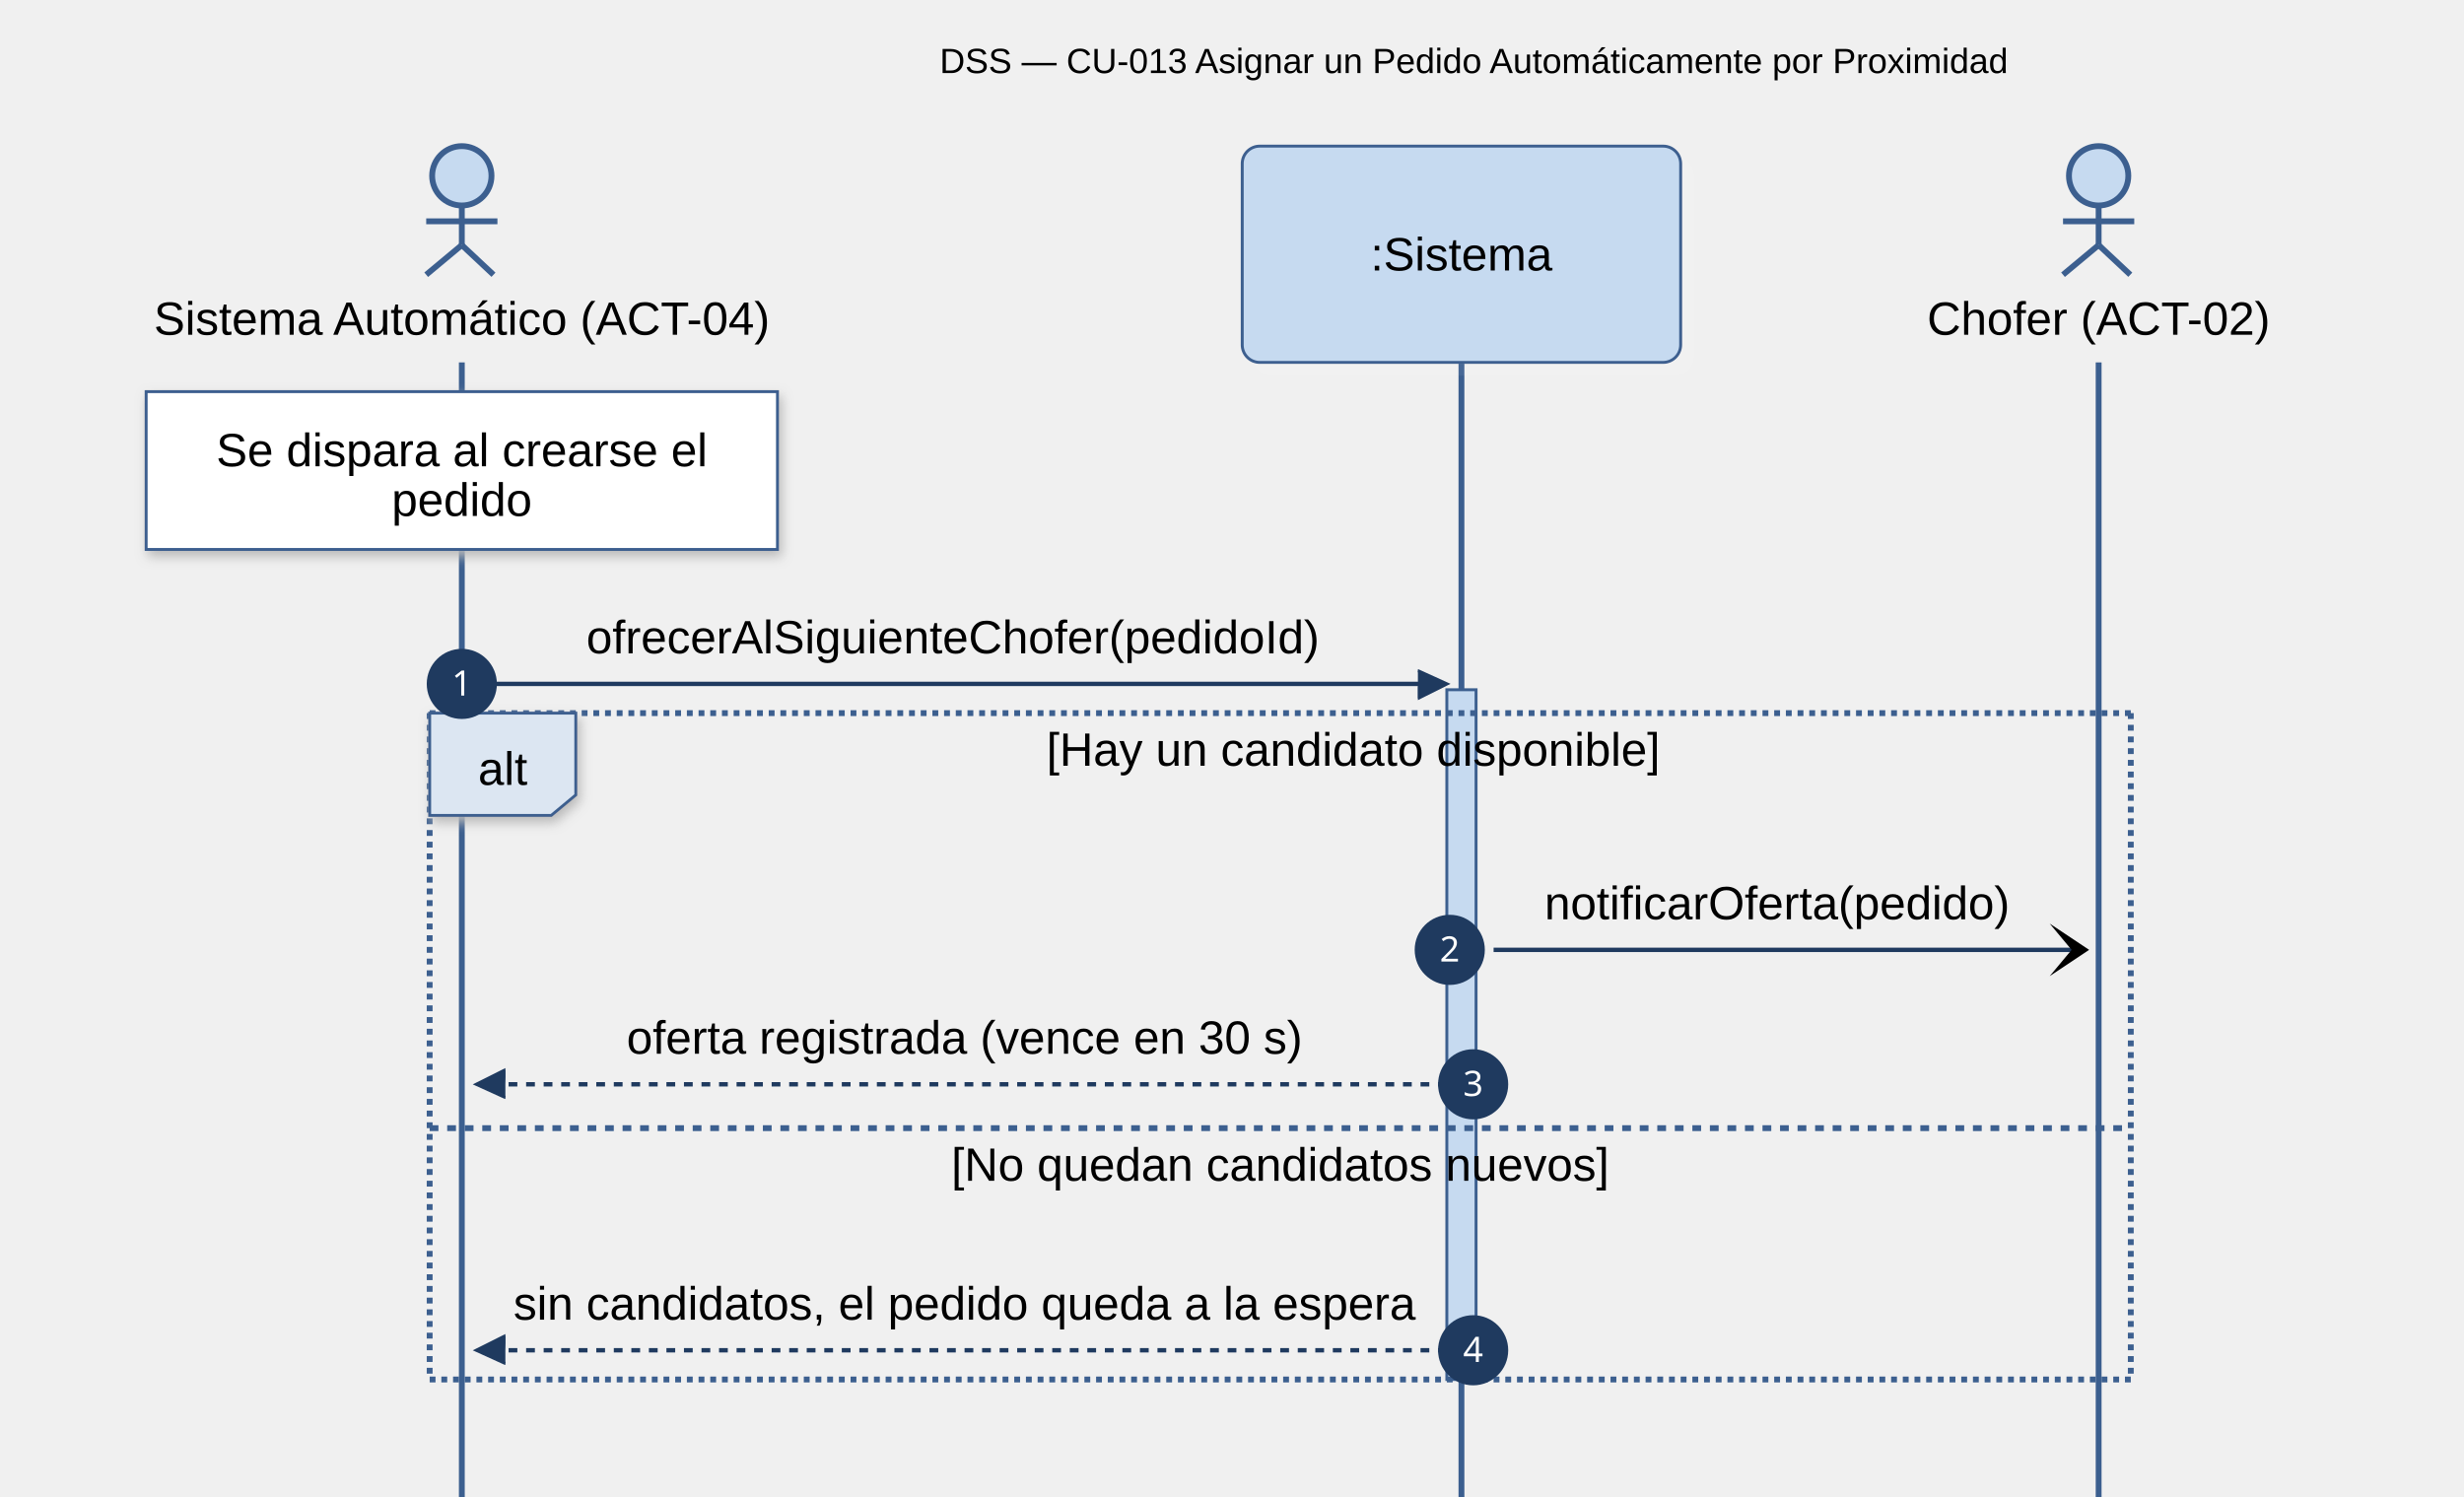
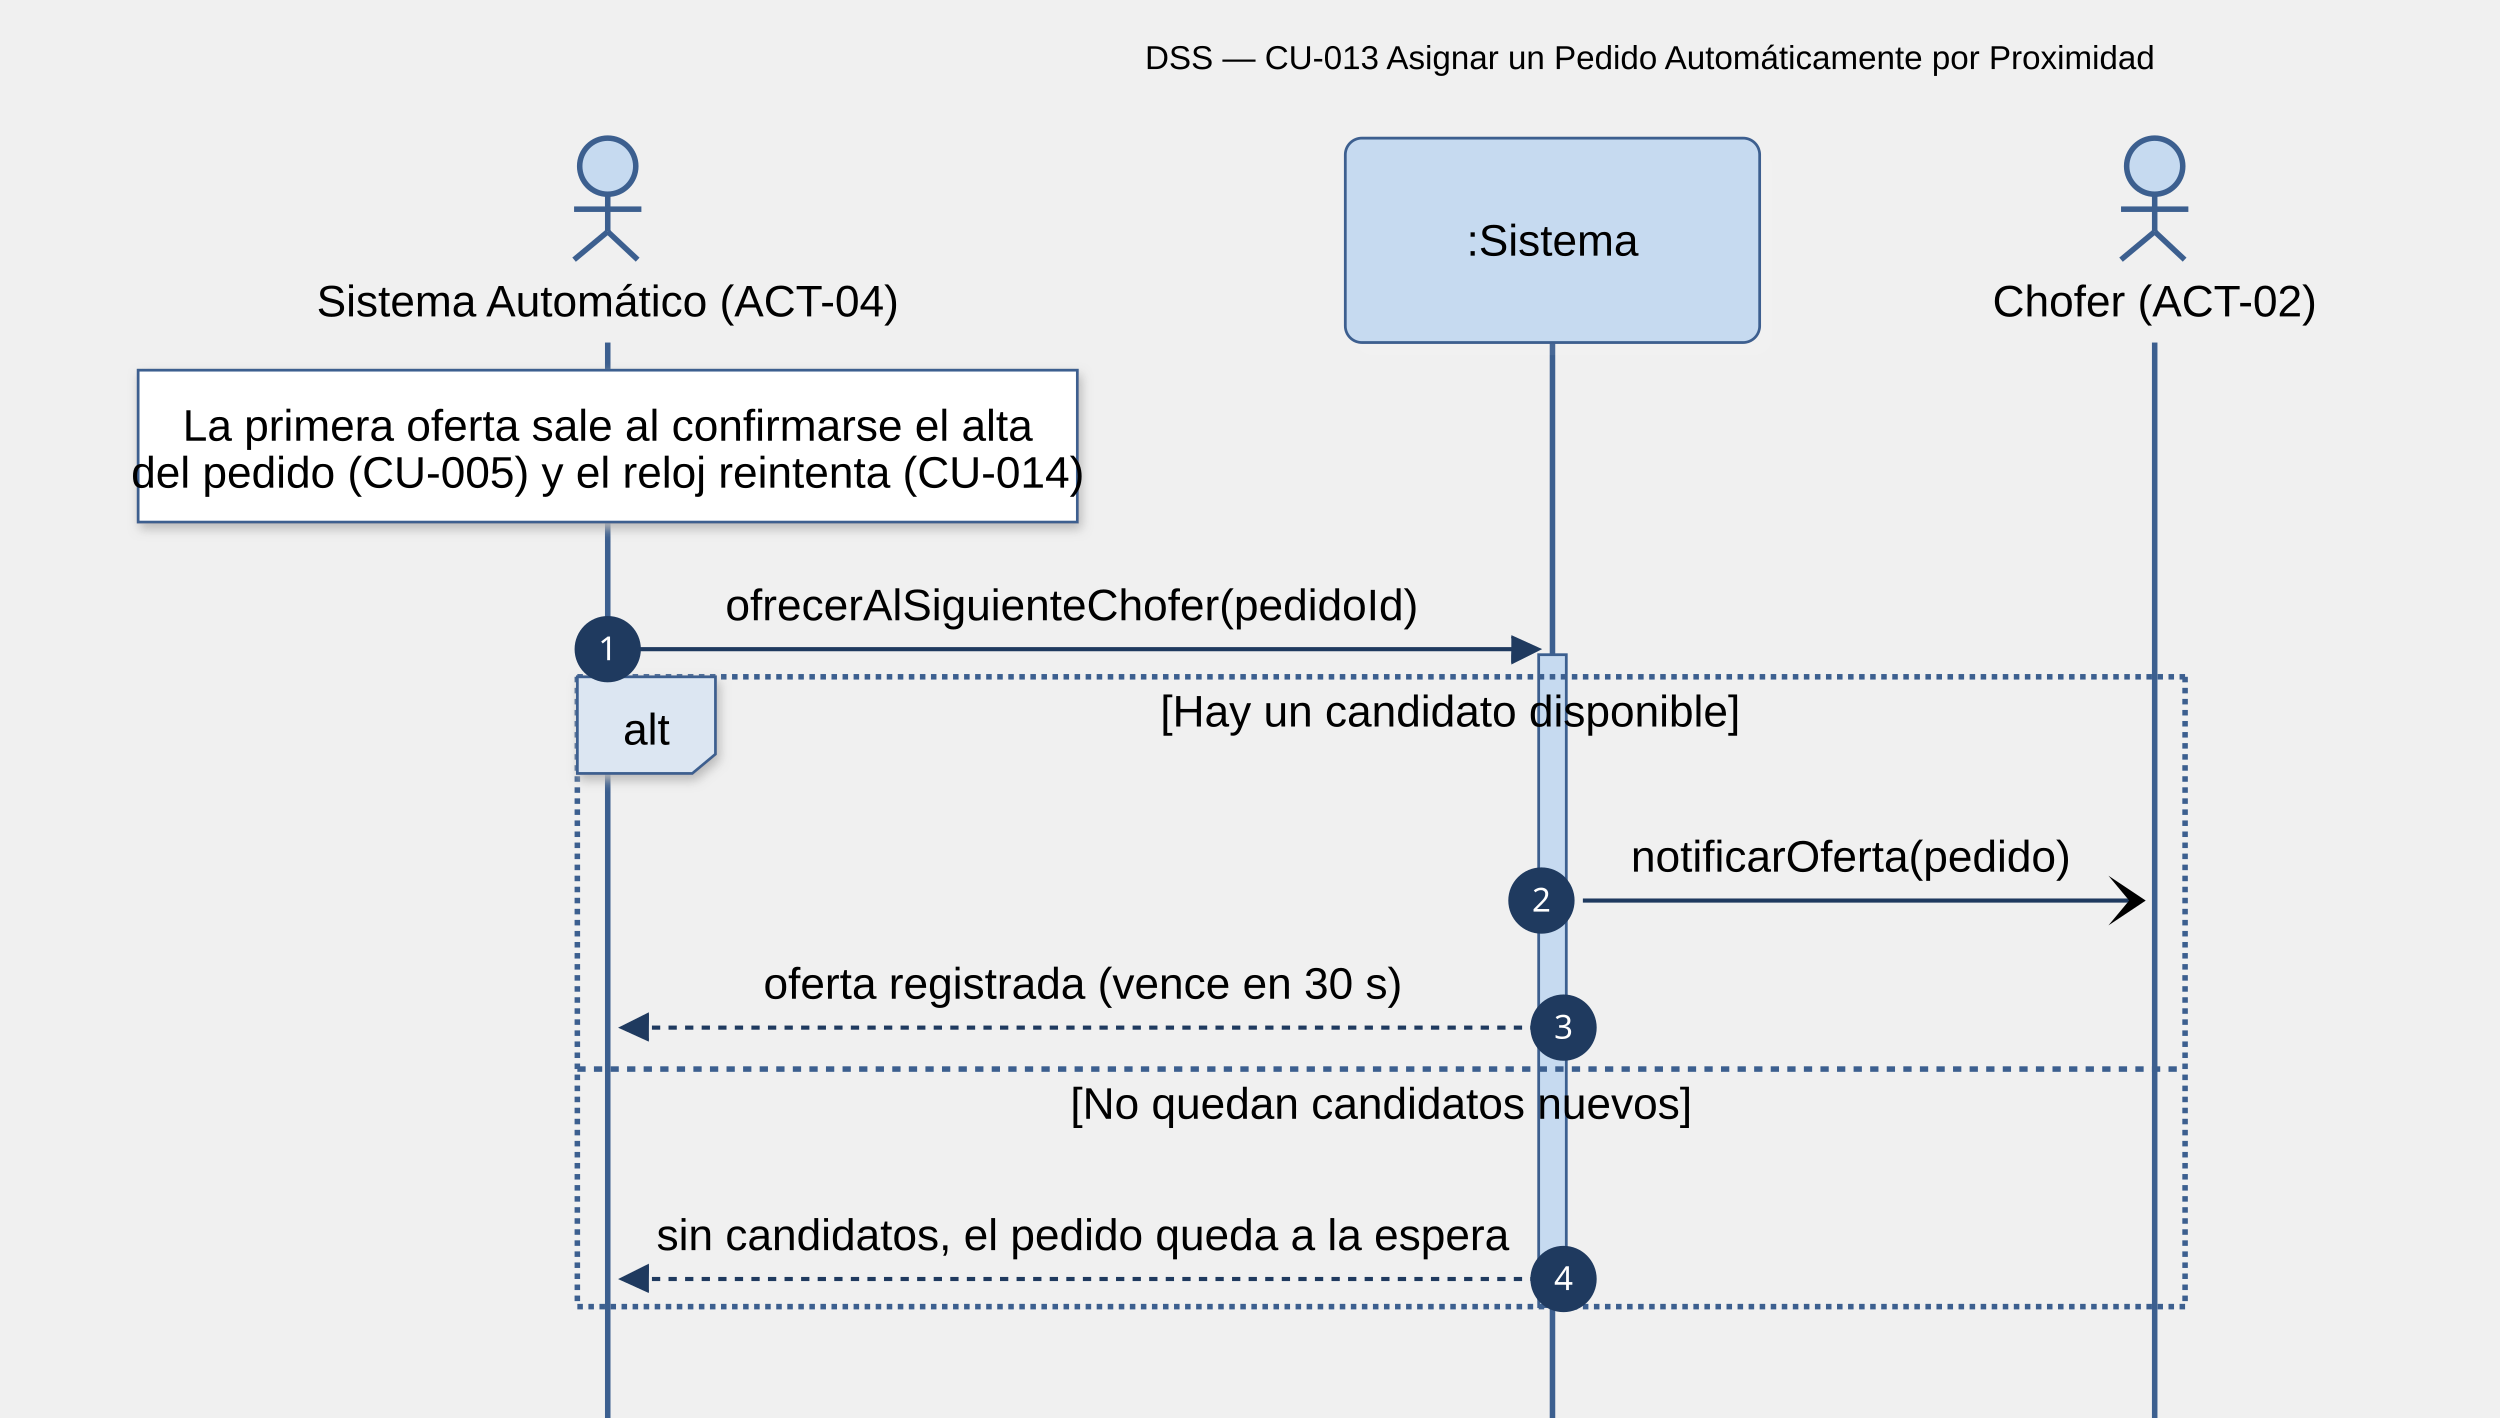
- <svg xmlns="http://www.w3.org/2000/svg" id="my-svg" width="100%" style="max-width: 843px; background-color: white;" viewBox="-50 -50 843 512" role="graphics-document document" aria-roledescription="sequence">
+ <svg xmlns="http://www.w3.org/2000/svg" id="my-svg" width="100%" style="max-width: 905px; background-color: white;" viewBox="-112 -50 905 513" role="graphics-document document" aria-roledescription="sequence">
  <g>
    <line id="actor2" x1="668" y1="74" x2="668" y2="2000" class="actor-line 200" stroke-width="0.5px" stroke="#999" name="CHO" data-et="life-line" data-id="CHO" />
  </g>
  <g>
    <line id="actor1" x1="450" y1="74" x2="450" y2="2000" class="actor-line 200" stroke-width="0.5px" stroke="#999" name="SIS" data-et="life-line" data-id="SIS" />
    <g id="root-1" data-look="neo" data-et="participant" data-type="participant" data-id="SIS">
      <rect x="375" y="0" fill="#eaeaea" stroke="#666" width="150" height="74" name="SIS" rx="6" ry="6" class="actor actor-top" data-look="neo" filter="url(#my-svg-drop-shadow)" />
      <text x="450" y="37" dominant-baseline="central" alignment-baseline="central" class="actor actor-box" style="text-anchor: middle; font-size: 16px; font-weight: 400;">
        <tspan x="450" dy="0">:Sistema</tspan>
      </text>
    </g>
  </g>
  <g>
    <line id="actor0" x1="108" y1="74" x2="108" y2="2000" class="actor-line 200" stroke-width="0.5px" stroke="#999" name="SAU" data-et="life-line" data-id="SAU" />
  </g>
  <style>#my-svg{font-family:Arial,Helvetica,sans-serif;font-size:12px;fill:#000000;}@keyframes edge-animation-frame{from{stroke-dashoffset:0;}}@keyframes dash{to{stroke-dashoffset:0;}}#my-svg .edge-animation-slow{stroke-dasharray:9,5!important;stroke-dashoffset:900;animation:dash 50s linear infinite;stroke-linecap:round;}#my-svg .edge-animation-fast{stroke-dasharray:9,5!important;stroke-dashoffset:900;animation:dash 20s linear infinite;stroke-linecap:round;}#my-svg .error-icon{fill:hsl(31.429, 58.333%, 90.882%);}#my-svg .error-text{fill:rgb(9.688, 22.604, 36.812);stroke:rgb(9.688, 22.604, 36.812);}#my-svg .edge-thickness-normal{stroke-width:1px;}#my-svg .edge-thickness-thick{stroke-width:3.5px;}#my-svg .edge-pattern-solid{stroke-dasharray:0;}#my-svg .edge-thickness-invisible{stroke-width:0;fill:none;}#my-svg .edge-pattern-dashed{stroke-dasharray:3;}#my-svg .edge-pattern-dotted{stroke-dasharray:2;}#my-svg .marker{fill:#1F3A5F;stroke:#1F3A5F;}#my-svg .marker.cross{stroke:#1F3A5F;}#my-svg svg{font-family:Arial,Helvetica,sans-serif;font-size:12px;}#my-svg p{margin:0;}#my-svg .actor{stroke:#3C5F8F;fill:#C6DAF0;stroke-width:1;}#my-svg rect.actor.outer-path[data-look="neo"]{filter:drop-shadow( 1px 2px 2px rgba(185,185,185,1));}#my-svg rect.note[data-look="neo"]{stroke:#3C5F8F;fill:#FFFFFF;filter:drop-shadow( 1px 2px 2px rgba(185,185,185,1));}#my-svg text.actor&gt;tspan{fill:#000000;stroke:none;}#my-svg .actor-line{stroke:#3C5F8F;}#my-svg .innerArc{stroke-width:1.5;stroke-dasharray:none;}#my-svg .messageLine0{stroke-width:1.5;stroke-dasharray:none;stroke:#1F3A5F;}#my-svg .messageLine1{stroke-width:1.5;stroke-dasharray:2,2;stroke:#1F3A5F;}#my-svg [id$="-arrowhead"] path{fill:#1F3A5F;stroke:#1F3A5F;}#my-svg .sequenceNumber{fill:#FFFFFF;}#my-svg [id$="-sequencenumber"]{fill:#1F3A5F;}#my-svg [id$="-crosshead"] path{fill:#1F3A5F;stroke:#1F3A5F;}#my-svg .messageText{fill:#000000;stroke:none;}#my-svg .labelBox{stroke:#3C5F8F;fill:#DCE6F2;filter:drop-shadow( 1px 2px 2px rgba(185,185,185,1));}#my-svg .labelText,#my-svg .labelText&gt;tspan{fill:#000000;stroke:none;}#my-svg .loopText,#my-svg .loopText&gt;tspan{fill:#000000;stroke:none;}#my-svg .sectionTitle,#my-svg .sectionTitle&gt;tspan{fill:#000000;stroke:none;}#my-svg .loopLine{stroke-width:2px;stroke-dasharray:2,2;stroke:#3C5F8F;fill:#3C5F8F;}#my-svg .note{stroke:#3C5F8F;fill:#FFFFFF;}#my-svg .noteText,#my-svg .noteText&gt;tspan{fill:#000000;stroke:none;}#my-svg .activation0{fill:#C6DAF0;stroke:#3C5F8F;}#my-svg .activation1{fill:#C6DAF0;stroke:#3C5F8F;}#my-svg .activation2{fill:#C6DAF0;stroke:#3C5F8F;}#my-svg .actorPopupMenu{position:absolute;}#my-svg .actorPopupMenuPanel{position:absolute;fill:#C6DAF0;box-shadow:0px 8px 16px 0px rgba(0,0,0,0.2);filter:drop-shadow(3px 5px 2px rgb(0 0 0 / 0.4));}#my-svg .actor-man circle,#my-svg line{fill:#C6DAF0;stroke-width:2px;}#my-svg g rect.rect{filter:drop-shadow( 1px 2px 2px rgba(185,185,185,1));stroke:#3C5F8F;}#my-svg .node .neo-node{stroke:#3C5F8F;}#my-svg [data-look="neo"].node rect,#my-svg [data-look="neo"].cluster rect,#my-svg [data-look="neo"].node polygon{stroke:url(#my-svg-gradient);filter:drop-shadow( 1px 2px 2px rgba(185,185,185,1));}#my-svg [data-look="neo"].swimlane.cluster rect{filter:none;}#my-svg [data-look="neo"].node path{stroke:url(#my-svg-gradient);stroke-width:1px;}#my-svg [data-look="neo"].node .outer-path{filter:drop-shadow( 1px 2px 2px rgba(185,185,185,1));}#my-svg [data-look="neo"].node .neo-line path{stroke:#3C5F8F;filter:none;}#my-svg [data-look="neo"].node circle{stroke:url(#my-svg-gradient);filter:drop-shadow( 1px 2px 2px rgba(185,185,185,1));}#my-svg [data-look="neo"].node circle .state-start{fill:#000000;}#my-svg [data-look="neo"].icon-shape .icon{fill:url(#my-svg-gradient);filter:drop-shadow( 1px 2px 2px rgba(185,185,185,1));}#my-svg [data-look="neo"].icon-shape .icon-neo path{stroke:url(#my-svg-gradient);filter:drop-shadow( 1px 2px 2px rgba(185,185,185,1));}#my-svg :root{--mermaid-font-family:"trebuchet ms",verdana,arial,sans-serif;}</style>
  <g />
  <defs>
    <symbol id="my-svg-computer" width="24" height="24">
      <path transform="scale(.5)" d="M2 2v13h20v-13h-20zm18 11h-16v-9h16v9zm-10.228 6l.466-1h3.524l.467 1h-4.457zm14.228 3h-24l2-6h2.104l-1.33 4h18.45l-1.297-4h2.073l2 6zm-5-10h-14v-7h14v7z" />
    </symbol>
  </defs>
  <defs>
    <symbol id="my-svg-database" fill-rule="evenodd" clip-rule="evenodd">
      <path transform="scale(.5)" d="M12.258.001l.256.004.255.005.253.008.251.01.249.012.247.015.246.016.242.019.241.02.239.023.236.024.233.027.231.028.229.031.225.032.223.034.22.036.217.038.214.04.211.041.208.043.205.045.201.046.198.048.194.05.191.051.187.053.183.054.18.056.175.057.172.059.168.06.163.061.16.063.155.064.15.066.074.033.073.033.071.034.07.034.069.035.068.035.067.035.066.035.064.036.064.036.062.036.06.036.06.037.058.037.058.037.055.038.055.038.053.038.052.038.051.039.05.039.048.039.047.039.045.04.044.04.043.04.041.04.04.041.039.041.037.041.036.041.034.041.033.042.032.042.03.042.029.042.027.042.026.043.024.043.023.043.021.043.02.043.018.044.017.043.015.044.013.044.012.044.011.045.009.044.007.045.006.045.004.045.002.045.001.045v17l-.001.045-.002.045-.004.045-.006.045-.007.045-.009.044-.011.045-.012.044-.013.044-.015.044-.017.043-.018.044-.02.043-.021.043-.023.043-.024.043-.026.043-.027.042-.029.042-.03.042-.032.042-.033.042-.034.041-.036.041-.037.041-.039.041-.04.041-.041.04-.043.04-.044.04-.045.04-.047.039-.048.039-.05.039-.051.039-.052.038-.053.038-.055.038-.055.038-.058.037-.058.037-.06.037-.06.036-.062.036-.064.036-.064.036-.066.035-.067.035-.068.035-.069.035-.07.034-.071.034-.073.033-.074.033-.15.066-.155.064-.16.063-.163.061-.168.06-.172.059-.175.057-.18.056-.183.054-.187.053-.191.051-.194.05-.198.048-.201.046-.205.045-.208.043-.211.041-.214.04-.217.038-.22.036-.223.034-.225.032-.229.031-.231.028-.233.027-.236.024-.239.023-.241.02-.242.019-.246.016-.247.015-.249.012-.251.01-.253.008-.255.005-.256.004-.258.001-.258-.001-.256-.004-.255-.005-.253-.008-.251-.01-.249-.012-.247-.015-.245-.016-.243-.019-.241-.02-.238-.023-.236-.024-.234-.027-.231-.028-.228-.031-.226-.032-.223-.034-.22-.036-.217-.038-.214-.04-.211-.041-.208-.043-.204-.045-.201-.046-.198-.048-.195-.05-.19-.051-.187-.053-.184-.054-.179-.056-.176-.057-.172-.059-.167-.06-.164-.061-.159-.063-.155-.064-.151-.066-.074-.033-.072-.033-.072-.034-.07-.034-.069-.035-.068-.035-.067-.035-.066-.035-.064-.036-.063-.036-.062-.036-.061-.036-.06-.037-.058-.037-.057-.037-.056-.038-.055-.038-.053-.038-.052-.038-.051-.039-.049-.039-.049-.039-.046-.039-.046-.04-.044-.04-.043-.04-.041-.04-.04-.041-.039-.041-.037-.041-.036-.041-.034-.041-.033-.042-.032-.042-.03-.042-.029-.042-.027-.042-.026-.043-.024-.043-.023-.043-.021-.043-.02-.043-.018-.044-.017-.043-.015-.044-.013-.044-.012-.044-.011-.045-.009-.044-.007-.045-.006-.045-.004-.045-.002-.045-.001-.045v-17l.001-.045.002-.045.004-.045.006-.045.007-.045.009-.044.011-.045.012-.044.013-.044.015-.044.017-.043.018-.044.02-.043.021-.043.023-.043.024-.043.026-.043.027-.042.029-.042.03-.042.032-.042.033-.042.034-.041.036-.041.037-.041.039-.041.04-.041.041-.04.043-.04.044-.04.046-.04.046-.039.049-.039.049-.039.051-.039.052-.038.053-.038.055-.038.056-.038.057-.037.058-.037.06-.037.061-.036.062-.036.063-.036.064-.036.066-.035.067-.035.068-.035.069-.035.07-.034.072-.034.072-.033.074-.033.151-.066.155-.064.159-.063.164-.061.167-.06.172-.059.176-.057.179-.056.184-.054.187-.053.19-.051.195-.05.198-.048.201-.046.204-.045.208-.043.211-.041.214-.04.217-.038.22-.036.223-.034.226-.032.228-.031.231-.028.234-.027.236-.024.238-.023.241-.02.243-.019.245-.016.247-.015.249-.012.251-.01.253-.008.255-.005.256-.004.258-.001.258.001zm-9.258 20.499v.01l.001.021.003.021.004.022.005.021.006.022.007.022.009.023.01.022.011.023.012.023.013.023.015.023.016.024.017.023.018.024.019.024.021.024.022.025.023.024.024.025.052.049.056.05.061.051.066.051.07.051.075.051.079.052.084.052.088.052.092.052.097.052.102.051.105.052.11.052.114.051.119.051.123.051.127.05.131.05.135.05.139.048.144.049.147.047.152.047.155.047.16.045.163.045.167.043.171.043.176.041.178.041.183.039.187.039.19.037.194.035.197.035.202.033.204.031.209.03.212.029.216.027.219.025.222.024.226.021.23.02.233.018.236.016.24.015.243.012.246.01.249.008.253.005.256.004.259.001.26-.001.257-.004.254-.005.25-.008.247-.011.244-.012.241-.014.237-.016.233-.018.231-.021.226-.021.224-.024.22-.026.216-.027.212-.028.21-.031.205-.031.202-.034.198-.034.194-.036.191-.037.187-.039.183-.04.179-.04.175-.042.172-.043.168-.044.163-.045.16-.046.155-.046.152-.047.148-.048.143-.049.139-.049.136-.05.131-.05.126-.05.123-.051.118-.052.114-.051.11-.052.106-.052.101-.052.096-.052.092-.052.088-.053.083-.051.079-.052.074-.052.07-.051.065-.051.06-.051.056-.05.051-.05.023-.024.023-.025.021-.024.02-.024.019-.024.018-.024.017-.024.015-.023.014-.024.013-.023.012-.023.01-.023.01-.022.008-.022.006-.022.006-.022.004-.022.004-.021.001-.021.001-.021v-4.127l-.077.055-.08.053-.083.054-.085.053-.087.052-.09.052-.093.051-.095.05-.097.05-.1.049-.102.049-.105.048-.106.047-.109.047-.111.046-.114.045-.115.045-.118.044-.12.043-.122.042-.124.042-.126.041-.128.04-.13.04-.132.038-.134.038-.135.037-.138.037-.139.035-.142.035-.143.034-.144.033-.147.032-.148.031-.15.03-.151.03-.153.029-.154.027-.156.027-.158.026-.159.025-.161.024-.162.023-.163.022-.165.021-.166.02-.167.019-.169.018-.169.017-.171.016-.173.015-.173.014-.175.013-.175.012-.177.011-.178.01-.179.008-.179.008-.181.006-.182.005-.182.004-.184.003-.184.002h-.37l-.184-.002-.184-.003-.182-.004-.182-.005-.181-.006-.179-.008-.179-.008-.178-.01-.176-.011-.176-.012-.175-.013-.173-.014-.172-.015-.171-.016-.17-.017-.169-.018-.167-.019-.166-.02-.165-.021-.163-.022-.162-.023-.161-.024-.159-.025-.157-.026-.156-.027-.155-.027-.153-.029-.151-.03-.15-.03-.148-.031-.146-.032-.145-.033-.143-.034-.141-.035-.14-.035-.137-.037-.136-.037-.134-.038-.132-.038-.13-.04-.128-.04-.126-.041-.124-.042-.122-.042-.12-.044-.117-.043-.116-.045-.113-.045-.112-.046-.109-.047-.106-.047-.105-.048-.102-.049-.1-.049-.097-.05-.095-.05-.093-.052-.09-.051-.087-.052-.085-.053-.083-.054-.08-.054-.077-.054v4.127zm0-5.654v.011l.001.021.003.021.004.021.005.022.006.022.007.022.009.022.01.022.011.023.012.023.013.023.015.024.016.023.017.024.018.024.019.024.021.024.022.024.023.025.024.024.052.05.056.05.061.05.066.051.07.051.075.052.079.051.084.052.088.052.092.052.097.052.102.052.105.052.11.051.114.051.119.052.123.05.127.051.131.05.135.049.139.049.144.048.147.048.152.047.155.046.16.045.163.045.167.044.171.042.176.042.178.04.183.04.187.038.19.037.194.036.197.034.202.033.204.032.209.03.212.028.216.027.219.025.222.024.226.022.23.02.233.018.236.016.24.014.243.012.246.01.249.008.253.006.256.003.259.001.26-.001.257-.003.254-.006.25-.008.247-.01.244-.012.241-.015.237-.016.233-.018.231-.02.226-.022.224-.024.22-.025.216-.027.212-.029.21-.03.205-.032.202-.033.198-.035.194-.036.191-.037.187-.039.183-.039.179-.041.175-.042.172-.043.168-.044.163-.045.16-.045.155-.047.152-.047.148-.048.143-.048.139-.05.136-.049.131-.05.126-.051.123-.051.118-.051.114-.052.11-.052.106-.052.101-.052.096-.052.092-.052.088-.052.083-.052.079-.052.074-.051.07-.052.065-.051.06-.05.056-.051.051-.049.023-.025.023-.024.021-.025.02-.024.019-.024.018-.024.017-.024.015-.023.014-.023.013-.024.012-.022.01-.023.01-.023.008-.022.006-.022.006-.022.004-.021.004-.022.001-.021.001-.021v-4.139l-.077.054-.08.054-.083.054-.085.052-.087.053-.09.051-.093.051-.095.051-.097.05-.1.049-.102.049-.105.048-.106.047-.109.047-.111.046-.114.045-.115.044-.118.044-.12.044-.122.042-.124.042-.126.041-.128.04-.13.039-.132.039-.134.038-.135.037-.138.036-.139.036-.142.035-.143.033-.144.033-.147.033-.148.031-.15.03-.151.03-.153.028-.154.028-.156.027-.158.026-.159.025-.161.024-.162.023-.163.022-.165.021-.166.02-.167.019-.169.018-.169.017-.171.016-.173.015-.173.014-.175.013-.175.012-.177.011-.178.009-.179.009-.179.007-.181.007-.182.005-.182.004-.184.003-.184.002h-.37l-.184-.002-.184-.003-.182-.004-.182-.005-.181-.007-.179-.007-.179-.009-.178-.009-.176-.011-.176-.012-.175-.013-.173-.014-.172-.015-.171-.016-.17-.017-.169-.018-.167-.019-.166-.02-.165-.021-.163-.022-.162-.023-.161-.024-.159-.025-.157-.026-.156-.027-.155-.028-.153-.028-.151-.03-.15-.03-.148-.031-.146-.033-.145-.033-.143-.033-.141-.035-.14-.036-.137-.036-.136-.037-.134-.038-.132-.039-.13-.039-.128-.04-.126-.041-.124-.042-.122-.043-.12-.043-.117-.044-.116-.044-.113-.046-.112-.046-.109-.046-.106-.047-.105-.048-.102-.049-.1-.049-.097-.05-.095-.051-.093-.051-.09-.051-.087-.053-.085-.052-.083-.054-.08-.054-.077-.054v4.139zm0-5.666v.011l.001.02.003.022.004.021.005.022.006.021.007.022.009.023.01.022.011.023.012.023.013.023.015.023.016.024.017.024.018.023.019.024.021.025.022.024.023.024.024.025.052.05.056.05.061.05.066.051.07.051.075.052.079.051.084.052.088.052.092.052.097.052.102.052.105.051.11.052.114.051.119.051.123.051.127.05.131.05.135.05.139.049.144.048.147.048.152.047.155.046.16.045.163.045.167.043.171.043.176.042.178.04.183.04.187.038.19.037.194.036.197.034.202.033.204.032.209.03.212.028.216.027.219.025.222.024.226.021.23.02.233.018.236.017.24.014.243.012.246.01.249.008.253.006.256.003.259.001.26-.001.257-.003.254-.006.25-.008.247-.01.244-.013.241-.014.237-.016.233-.018.231-.02.226-.022.224-.024.22-.025.216-.027.212-.029.21-.03.205-.032.202-.033.198-.035.194-.036.191-.037.187-.039.183-.039.179-.041.175-.042.172-.043.168-.044.163-.045.16-.045.155-.047.152-.047.148-.048.143-.049.139-.049.136-.049.131-.051.126-.05.123-.051.118-.052.114-.051.11-.052.106-.052.101-.052.096-.052.092-.052.088-.052.083-.052.079-.052.074-.052.07-.051.065-.051.06-.051.056-.05.051-.049.023-.025.023-.025.021-.024.02-.024.019-.024.018-.024.017-.024.015-.023.014-.024.013-.023.012-.023.01-.022.01-.023.008-.022.006-.022.006-.022.004-.022.004-.021.001-.021.001-.021v-4.153l-.077.054-.08.054-.083.053-.085.053-.087.053-.09.051-.093.051-.095.051-.097.05-.1.049-.102.048-.105.048-.106.048-.109.046-.111.046-.114.046-.115.044-.118.044-.12.043-.122.043-.124.042-.126.041-.128.04-.13.039-.132.039-.134.038-.135.037-.138.036-.139.036-.142.034-.143.034-.144.033-.147.032-.148.032-.15.03-.151.03-.153.028-.154.028-.156.027-.158.026-.159.024-.161.024-.162.023-.163.023-.165.021-.166.02-.167.019-.169.018-.169.017-.171.016-.173.015-.173.014-.175.013-.175.012-.177.01-.178.01-.179.009-.179.007-.181.006-.182.006-.182.004-.184.003-.184.001-.185.001-.185-.001-.184-.001-.184-.003-.182-.004-.182-.006-.181-.006-.179-.007-.179-.009-.178-.01-.176-.01-.176-.012-.175-.013-.173-.014-.172-.015-.171-.016-.17-.017-.169-.018-.167-.019-.166-.02-.165-.021-.163-.023-.162-.023-.161-.024-.159-.024-.157-.026-.156-.027-.155-.028-.153-.028-.151-.03-.15-.03-.148-.032-.146-.032-.145-.033-.143-.034-.141-.034-.14-.036-.137-.036-.136-.037-.134-.038-.132-.039-.13-.039-.128-.041-.126-.041-.124-.041-.122-.043-.12-.043-.117-.044-.116-.044-.113-.046-.112-.046-.109-.046-.106-.048-.105-.048-.102-.048-.1-.05-.097-.049-.095-.051-.093-.051-.09-.052-.087-.052-.085-.053-.083-.053-.08-.054-.077-.054v4.153zm8.74-8.179l-.257.004-.254.005-.25.008-.247.011-.244.012-.241.014-.237.016-.233.018-.231.021-.226.022-.224.023-.22.026-.216.027-.212.028-.21.031-.205.032-.202.033-.198.034-.194.036-.191.038-.187.038-.183.04-.179.041-.175.042-.172.043-.168.043-.163.045-.16.046-.155.046-.152.048-.148.048-.143.048-.139.049-.136.05-.131.05-.126.051-.123.051-.118.051-.114.052-.11.052-.106.052-.101.052-.096.052-.092.052-.088.052-.083.052-.079.052-.074.051-.07.052-.065.051-.06.05-.056.05-.051.05-.023.025-.023.024-.021.024-.02.025-.019.024-.018.024-.017.023-.015.024-.014.023-.013.023-.012.023-.01.023-.01.022-.008.022-.006.023-.006.021-.004.022-.004.021-.001.021-.001.021.001.021.001.021.004.021.004.022.006.021.006.023.008.022.01.022.01.023.012.023.013.023.014.023.015.024.017.023.018.024.019.024.02.025.021.024.023.024.023.025.051.05.056.05.06.05.065.051.07.052.074.051.079.052.083.052.088.052.092.052.096.052.101.052.106.052.11.052.114.052.118.051.123.051.126.051.131.05.136.05.139.049.143.048.148.048.152.048.155.046.16.046.163.045.168.043.172.043.175.042.179.041.183.04.187.038.191.038.194.036.198.034.202.033.205.032.21.031.212.028.216.027.22.026.224.023.226.022.231.021.233.018.237.016.241.014.244.012.247.011.25.008.254.005.257.004.26.001.26-.001.257-.004.254-.005.25-.008.247-.011.244-.012.241-.014.237-.016.233-.018.231-.021.226-.022.224-.023.22-.026.216-.027.212-.028.21-.031.205-.032.202-.033.198-.034.194-.036.191-.038.187-.038.183-.04.179-.041.175-.042.172-.043.168-.043.163-.045.16-.046.155-.046.152-.048.148-.048.143-.048.139-.049.136-.05.131-.05.126-.051.123-.051.118-.051.114-.052.11-.052.106-.052.101-.052.096-.052.092-.052.088-.052.083-.052.079-.052.074-.051.07-.052.065-.051.06-.05.056-.05.051-.05.023-.025.023-.024.021-.024.02-.025.019-.024.018-.024.017-.023.015-.024.014-.023.013-.023.012-.023.01-.023.01-.022.008-.022.006-.023.006-.021.004-.022.004-.021.001-.021.001-.021-.001-.021-.001-.021-.004-.021-.004-.022-.006-.021-.006-.023-.008-.022-.01-.022-.01-.023-.012-.023-.013-.023-.014-.023-.015-.024-.017-.023-.018-.024-.019-.024-.02-.025-.021-.024-.023-.024-.023-.025-.051-.05-.056-.05-.06-.05-.065-.051-.07-.052-.074-.051-.079-.052-.083-.052-.088-.052-.092-.052-.096-.052-.101-.052-.106-.052-.11-.052-.114-.052-.118-.051-.123-.051-.126-.051-.131-.05-.136-.05-.139-.049-.143-.048-.148-.048-.152-.048-.155-.046-.16-.046-.163-.045-.168-.043-.172-.043-.175-.042-.179-.041-.183-.04-.187-.038-.191-.038-.194-.036-.198-.034-.202-.033-.205-.032-.21-.031-.212-.028-.216-.027-.22-.026-.224-.023-.226-.022-.231-.021-.233-.018-.237-.016-.241-.014-.244-.012-.247-.011-.25-.008-.254-.005-.257-.004-.26-.001-.26.001z" />
    </symbol>
  </defs>
  <defs>
    <symbol id="my-svg-clock" width="24" height="24">
      <path transform="scale(.5)" d="M12 2c5.514 0 10 4.486 10 10s-4.486 10-10 10-10-4.486-10-10 4.486-10 10-10zm0-2c-6.627 0-12 5.373-12 12s5.373 12 12 12 12-5.373 12-12-5.373-12-12-12zm5.848 12.459c.202.038.202.333.001.372-1.907.361-6.045 1.111-6.547 1.111-.719 0-1.301-.582-1.301-1.301 0-.512.77-5.447 1.125-7.445.034-.192.312-.181.343.014l.985 6.238 5.394 1.011z" />
    </symbol>
  </defs>
  <defs>
    <marker id="my-svg-arrowhead" refX="7.9" refY="5" markerUnits="userSpaceOnUse" markerWidth="12" markerHeight="12" orient="auto-start-reverse">
      <path d="M -1 0 L 10 5 L 0 10 z" />
    </marker>
  </defs>
  <defs>
    <marker id="my-svg-crosshead" markerWidth="15" markerHeight="8" orient="auto" refX="4" refY="4.5">
      <path fill="none" stroke="#000000" stroke-width="1pt" d="M 1,2 L 6,7 M 6,2 L 1,7" style="stroke-dasharray: 0, 0;" />
    </marker>
  </defs>
  <defs>
    <marker id="my-svg-filled-head" refX="15.5" refY="7" markerWidth="20" markerHeight="28" orient="auto">
      <path d="M 18,7 L9,13 L14,7 L9,1 Z" />
    </marker>
  </defs>
  <defs>
    <marker id="my-svg-sequencenumber" refX="15" refY="15" markerWidth="60" markerHeight="40" orient="auto">
      <circle cx="15" cy="15" r="6" />
    </marker>
  </defs>
  <defs>
    <marker id="my-svg-solidTopArrowHead" refX="7.9" refY="7.25" markerUnits="userSpaceOnUse" markerWidth="12" markerHeight="12" orient="auto-start-reverse">
      <path d="M 0 0 L 10 8 L 0 8 z" />
    </marker>
  </defs>
  <defs>
    <marker id="my-svg-solidBottomArrowHead" refX="7.9" refY="0.75" markerUnits="userSpaceOnUse" markerWidth="12" markerHeight="12" orient="auto-start-reverse">
      <path d="M 0 0 L 10 0 L 0 8 z" />
    </marker>
  </defs>
  <defs>
    <marker id="my-svg-stickTopArrowHead" refX="7.5" refY="7" markerUnits="userSpaceOnUse" markerWidth="12" markerHeight="12" orient="auto-start-reverse">
      <path d="M 0 0 L 7 7" stroke="black" stroke-width="1.5" fill="none" />
    </marker>
  </defs>
  <defs>
    <marker id="my-svg-stickBottomArrowHead" refX="7.5" refY="0" markerUnits="userSpaceOnUse" markerWidth="12" markerHeight="12" orient="auto-start-reverse">
      <path d="M 0 7 L 7 0" stroke="black" stroke-width="1.5" fill="none" />
    </marker>
  </defs>
  <defs>
    <filter id="my-svg-drop-shadow" height="130%" width="130%">
      <feDropShadow dx="4" dy="4" stdDeviation="0" flood-opacity="0.06" flood-color="#FFFFFF" />
    </filter>
  </defs>
  <g data-et="note" data-id="i1">
-     <rect x="0" y="84" fill="#EDF2AE" stroke="#666" width="216" height="54" class="note" data-look="neo" />
+     <rect x="-62" y="84" fill="#EDF2AE" stroke="#666" width="340" height="55" class="note" data-look="neo" />
    <text x="108" y="89" text-anchor="middle" dominant-baseline="middle" alignment-baseline="middle" class="noteText" dy="1em" style="font-size: 16px; font-weight: 400;">
-       <tspan x="108">Se dispara al crearse el</tspan>
+       <tspan x="108">La primera oferta sale al confirmarse el alta</tspan>
    </text>
    <text x="108" y="106" text-anchor="middle" dominant-baseline="middle" alignment-baseline="middle" class="noteText" dy="1em" style="font-size: 16px; font-weight: 400;">
-       <tspan x="108">pedido</tspan>
+       <tspan x="108">del pedido (CU-005) y el reloj reintenta (CU-014)</tspan>
    </text>
  </g>
  <g>
-     <rect x="445" y="186" fill="#EDF2AE" stroke="#666" width="10" height="236" class="activation0" data-look="neo" />
+     <rect x="445" y="187" fill="#EDF2AE" stroke="#666" width="10" height="236" class="activation0" data-look="neo" />
  </g>
  <g data-et="control-structure" data-id="i9">
-     <line x1="97" y1="194" x2="679" y2="194" class="loopLine" />
-     <line x1="679" y1="194" x2="679" y2="422" class="loopLine" />
-     <line x1="97" y1="422" x2="679" y2="422" class="loopLine" />
-     <line x1="97" y1="194" x2="97" y2="422" class="loopLine" />
-     <line x1="97" y1="336" x2="679" y2="336" class="loopLine" style="stroke-dasharray: 3, 3;" />
-     <polygon points="97,194 147,194 147,222 138.6,229 97,229" class="labelBox" />
-     <text x="122" y="214" text-anchor="middle" dominant-baseline="middle" alignment-baseline="middle" class="labelText" style="font-size: 16px; font-weight: 400;">alt</text>
-     <text x="413" y="212" text-anchor="middle" class="loopText" style="font-size: 16px; font-weight: 400;">
+     <line x1="97" y1="195" x2="679" y2="195" class="loopLine" />
+     <line x1="679" y1="195" x2="679" y2="423" class="loopLine" />
+     <line x1="97" y1="423" x2="679" y2="423" class="loopLine" />
+     <line x1="97" y1="195" x2="97" y2="423" class="loopLine" />
+     <line x1="97" y1="337" x2="679" y2="337" class="loopLine" style="stroke-dasharray: 3, 3;" />
+     <polygon points="97,195 147,195 147,223 138.6,230 97,230" class="labelBox" />
+     <text x="122" y="215" text-anchor="middle" dominant-baseline="middle" alignment-baseline="middle" class="labelText" style="font-size: 16px; font-weight: 400;">alt</text>
+     <text x="413" y="213" text-anchor="middle" class="loopText" style="font-size: 16px; font-weight: 400;">
      <tspan x="413">[Hay un candidato disponible]</tspan>
    </text>
-     <text x="388" y="354" text-anchor="middle" class="sectionTitle" style="font-size: 16px; font-weight: 400;">[No quedan candidatos nuevos]</text>
+     <text x="388" y="355" text-anchor="middle" class="sectionTitle" style="font-size: 16px; font-weight: 400;">[No quedan candidatos nuevos]</text>
  </g>
  <g class="actor-man actor-top" name="SAU" data-et="participant" data-type="actor" data-id="SAU" style="stroke: rgb(60, 95, 143);">
    <line id="actor-man-torso0" x1="108" y1="20.308" x2="108" y2="33.846" />
    <line id="actor-man-arms0" x1="95.815" y1="25.723" x2="120.185" y2="25.723" />
    <line x1="95.815" y1="44" x2="108" y2="33.846" />
    <line x1="108" y1="33.846" x2="118.831" y2="44" />
    <circle cx="108" cy="10.154" r="10.154" width="216" height="74" />
    <text x="108" y="59" dominant-baseline="central" alignment-baseline="central" class="actor actor-man" style="text-anchor: middle; font-size: 16px; font-weight: 400;">
      <tspan x="108" dy="0">Sistema Automático (ACT-04)</tspan>
    </text>
  </g>
  <g class="actor-man actor-top" name="CHO" data-et="participant" data-type="actor" data-id="CHO" style="stroke: rgb(60, 95, 143);">
    <line id="actor-man-torso2" x1="668" y1="20.308" x2="668" y2="33.846" />
    <line id="actor-man-arms2" x1="655.815" y1="25.723" x2="680.185" y2="25.723" />
    <line x1="655.815" y1="44" x2="668" y2="33.846" />
    <line x1="668" y1="33.846" x2="678.831" y2="44" />
    <circle cx="668" cy="10.154" r="10.154" width="150" height="74" />
    <text x="668" y="59" dominant-baseline="central" alignment-baseline="central" class="actor actor-man" style="text-anchor: middle; font-size: 16px; font-weight: 400;">
      <tspan x="668" dy="0">Chofer (ACT-02)</tspan>
    </text>
  </g>
-   <text x="276" y="153" text-anchor="middle" dominant-baseline="middle" alignment-baseline="middle" class="messageText" dy="1em" style="font-size: 16px; font-weight: 400;">ofrecerAlSiguienteChofer(pedidoId)</text>
-   <line x1="115" y1="184" x2="443" y2="184" class="messageLine0" data-et="message" data-id="i2" data-from="SAU" data-to="SIS" stroke-width="2" stroke="none" marker-end="url(#my-svg-arrowhead)" style="fill: none;" />
-   <line x1="108" y1="184" x2="108" y2="184" stroke-width="0" marker-start="url(#my-svg-sequencenumber)" />
-   <text x="108" y="188" font-family="sans-serif" font-size="12px" text-anchor="middle" class="sequenceNumber">1</text>
-   <text x="558" y="244" text-anchor="middle" dominant-baseline="middle" alignment-baseline="middle" class="messageText" dy="1em" style="font-size: 16px; font-weight: 400;">notificarOferta(pedido)</text>
-   <line x1="461" y1="275" x2="661" y2="275" class="messageLine0" data-et="message" data-id="i5" data-from="SIS" data-to="CHO" stroke-width="2" stroke="none" marker-end="url(#my-svg-filled-head)" style="fill: none;" />
-   <line x1="446" y1="275" x2="446" y2="275" stroke-width="0" marker-start="url(#my-svg-sequencenumber)" />
-   <text x="446" y="279" font-family="sans-serif" font-size="12px" text-anchor="middle" class="sequenceNumber">2</text>
-   <text x="280" y="290" text-anchor="middle" dominant-baseline="middle" alignment-baseline="middle" class="messageText" dy="1em" style="font-size: 16px; font-weight: 400;">oferta registrada (vence en 30 s)</text>
-   <line x1="451" y1="321" x2="115" y2="321" class="messageLine1" data-et="message" data-id="i6" data-from="SIS" data-to="SAU" stroke-width="2" stroke="none" marker-end="url(#my-svg-arrowhead)" style="stroke-dasharray: 3, 3; fill: none;" />
-   <line x1="454" y1="321" x2="454" y2="321" stroke-width="0" marker-start="url(#my-svg-sequencenumber)" />
-   <text x="454" y="325" font-family="sans-serif" font-size="12px" text-anchor="middle" class="sequenceNumber">3</text>
-   <text x="280" y="381" text-anchor="middle" dominant-baseline="middle" alignment-baseline="middle" class="messageText" dy="1em" style="font-size: 16px; font-weight: 400;">sin candidatos, el pedido queda a la espera</text>
-   <line x1="451" y1="412" x2="115" y2="412" class="messageLine1" data-et="message" data-id="i8" data-from="SIS" data-to="SAU" stroke-width="2" stroke="none" marker-end="url(#my-svg-arrowhead)" style="stroke-dasharray: 3, 3; fill: none;" />
-   <line x1="454" y1="412" x2="454" y2="412" stroke-width="0" marker-start="url(#my-svg-sequencenumber)" />
-   <text x="454" y="416" font-family="sans-serif" font-size="12px" text-anchor="middle" class="sequenceNumber">4</text>
-   <text x="271.5" y="-25">DSS — CU-013 Asignar un Pedido Automáticamente por Proximidad</text>
+   <text x="276" y="154" text-anchor="middle" dominant-baseline="middle" alignment-baseline="middle" class="messageText" dy="1em" style="font-size: 16px; font-weight: 400;">ofrecerAlSiguienteChofer(pedidoId)</text>
+   <line x1="115" y1="185" x2="443" y2="185" class="messageLine0" data-et="message" data-id="i2" data-from="SAU" data-to="SIS" stroke-width="2" stroke="none" marker-end="url(#my-svg-arrowhead)" style="fill: none;" />
+   <line x1="108" y1="185" x2="108" y2="185" stroke-width="0" marker-start="url(#my-svg-sequencenumber)" />
+   <text x="108" y="189" font-family="sans-serif" font-size="12px" text-anchor="middle" class="sequenceNumber">1</text>
+   <text x="558" y="245" text-anchor="middle" dominant-baseline="middle" alignment-baseline="middle" class="messageText" dy="1em" style="font-size: 16px; font-weight: 400;">notificarOferta(pedido)</text>
+   <line x1="461" y1="276" x2="661" y2="276" class="messageLine0" data-et="message" data-id="i5" data-from="SIS" data-to="CHO" stroke-width="2" stroke="none" marker-end="url(#my-svg-filled-head)" style="fill: none;" />
+   <line x1="446" y1="276" x2="446" y2="276" stroke-width="0" marker-start="url(#my-svg-sequencenumber)" />
+   <text x="446" y="280" font-family="sans-serif" font-size="12px" text-anchor="middle" class="sequenceNumber">2</text>
+   <text x="280" y="291" text-anchor="middle" dominant-baseline="middle" alignment-baseline="middle" class="messageText" dy="1em" style="font-size: 16px; font-weight: 400;">oferta registrada (vence en 30 s)</text>
+   <line x1="451" y1="322" x2="115" y2="322" class="messageLine1" data-et="message" data-id="i6" data-from="SIS" data-to="SAU" stroke-width="2" stroke="none" marker-end="url(#my-svg-arrowhead)" style="stroke-dasharray: 3, 3; fill: none;" />
+   <line x1="454" y1="322" x2="454" y2="322" stroke-width="0" marker-start="url(#my-svg-sequencenumber)" />
+   <text x="454" y="326" font-family="sans-serif" font-size="12px" text-anchor="middle" class="sequenceNumber">3</text>
+   <text x="280" y="382" text-anchor="middle" dominant-baseline="middle" alignment-baseline="middle" class="messageText" dy="1em" style="font-size: 16px; font-weight: 400;">sin candidatos, el pedido queda a la espera</text>
+   <line x1="451" y1="413" x2="115" y2="413" class="messageLine1" data-et="message" data-id="i8" data-from="SIS" data-to="SAU" stroke-width="2" stroke="none" marker-end="url(#my-svg-arrowhead)" style="stroke-dasharray: 3, 3; fill: none;" />
+   <line x1="454" y1="413" x2="454" y2="413" stroke-width="0" marker-start="url(#my-svg-sequencenumber)" />
+   <text x="454" y="417" font-family="sans-serif" font-size="12px" text-anchor="middle" class="sequenceNumber">4</text>
+   <text x="302.5" y="-25">DSS — CU-013 Asignar un Pedido Automáticamente por Proximidad</text>
</svg>
